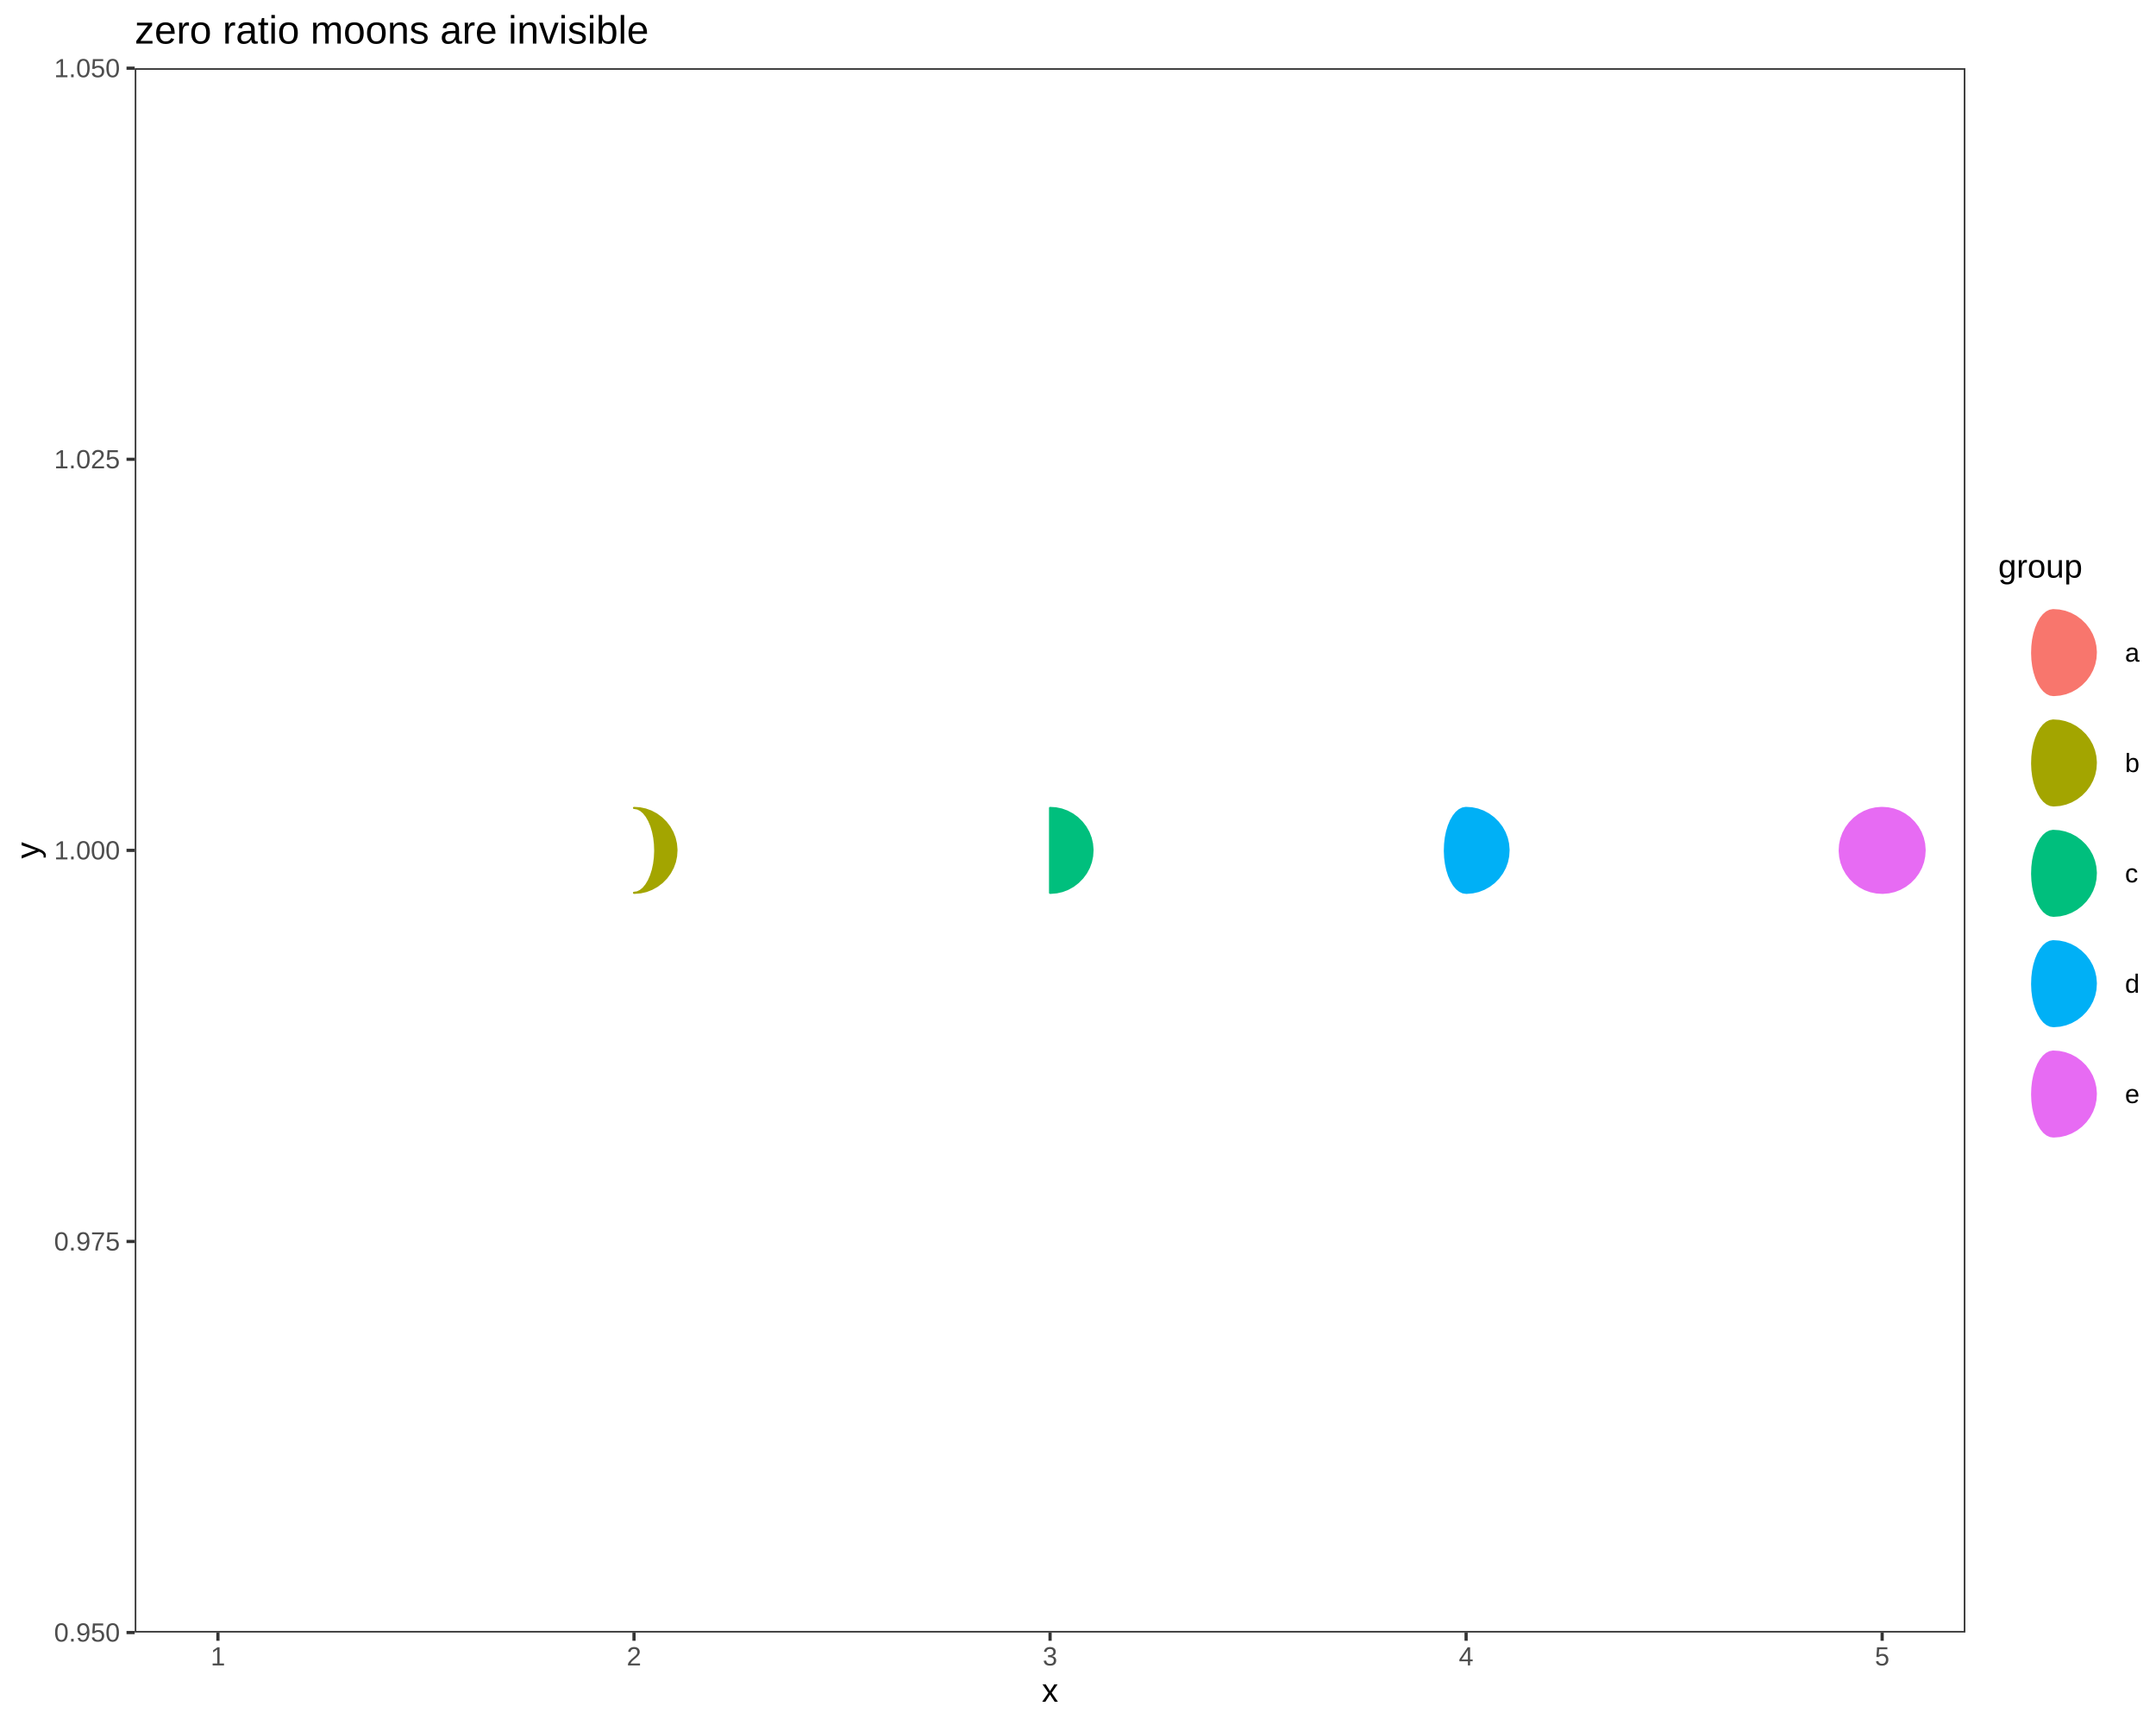
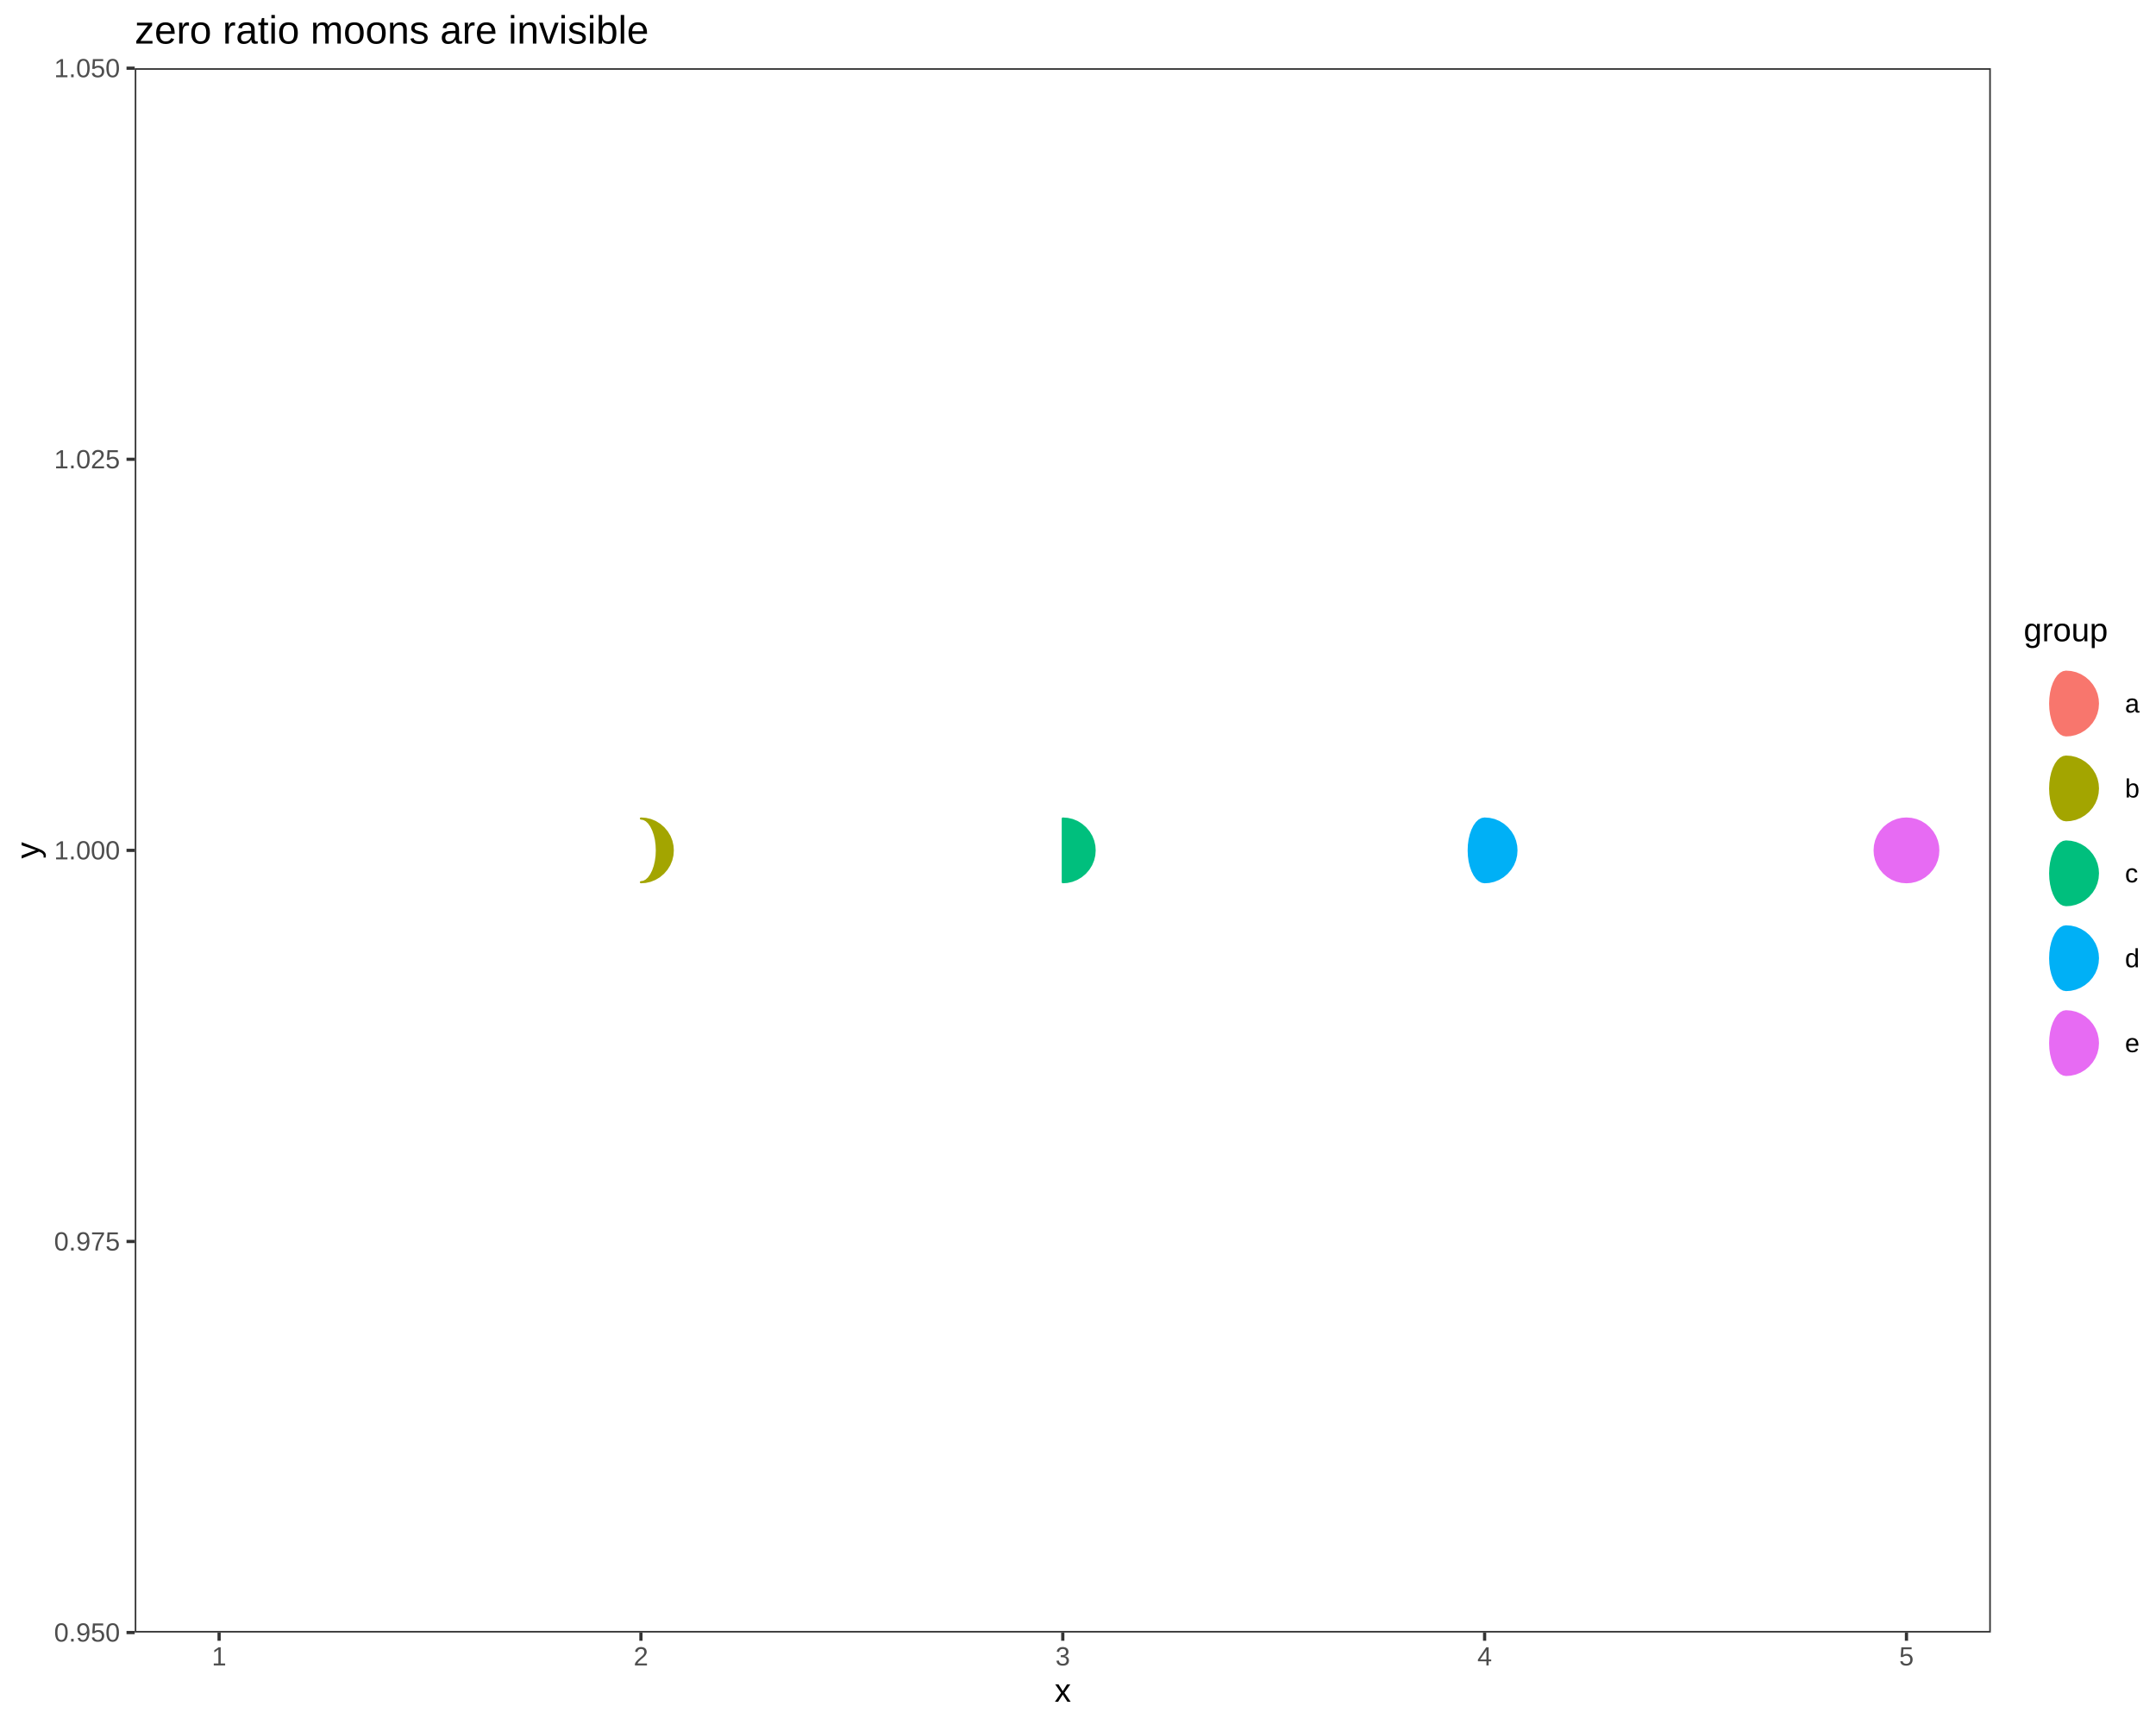
<svg xmlns="http://www.w3.org/2000/svg" viewBox="0 0 720.00 576.00">
  <defs>
    <style type="text/css">
    line, polyline, polygon, path, rect, circle {
      fill: none;
      stroke: #000000;
      stroke-linecap: round;
      stroke-linejoin: round;
      stroke-miterlimit: 10.00;
    }
  </style>
  </defs>
  <rect width="100%" height="100%" style="stroke: none; fill: #FFFFFF;" />
  <rect x="0.00" y="0.00" width="720.00" height="576.00" style="stroke-width: 1.07; stroke: #FFFFFF; fill: #FFFFFF;" />
  <defs>
-     <clipPath id="cpNDQuOTl8NjU2LjM0fDU0NS4xM3wyMi43Nw==">
-       <rect x="44.99" y="22.77" width="611.35" height="522.36" />
+     <clipPath id="cpNDQuOTl8NjY0Ljg1fDU0NS4xM3wyMi43Nw==">
+       <rect x="44.99" y="22.77" width="619.85" height="522.36" />
    </clipPath>
  </defs>
-   <rect x="44.99" y="22.77" width="611.35" height="522.36" style="stroke-width: 1.07; stroke: none; fill: #FFFFFF;" clip-path="url(#cpNDQuOTl8NjU2LjM0fDU0NS4xM3wyMi43Nw==)" />
-   <polygon points="211.73,269.78 213.69,269.91 215.60,270.31 217.45,270.98 219.23,271.93 220.87,273.14 222.35,274.59 223.59,276.21 224.58,277.97 225.29,279.82 225.73,281.72 225.90,283.67 225.90,283.95 225.77,285.91 225.37,287.82 224.69,289.68 223.74,291.45 222.53,293.10 221.09,294.57 219.46,295.82 217.70,296.80 215.86,297.52 213.96,297.95 212.00,298.12 211.73,298.12 212.80,297.97 213.85,297.48 214.86,296.66 215.81,295.51 216.68,294.06 217.42,292.36 218.02,290.47 218.45,288.46 218.71,286.37 218.81,284.23 218.81,283.95 218.73,281.80 218.49,279.70 218.08,277.68 217.51,275.77 216.78,274.04 215.93,272.55 214.98,271.36 213.98,270.50 212.94,269.98 211.86,269.78 " style="stroke-width: 0.71; stroke: #A3A500; fill: #A3A500;" clip-path="url(#cpNDQuOTl8NjU2LjM0fDU0NS4xM3wyMi43Nw==)" />
-   <polygon points="350.67,269.78 352.63,269.91 354.54,270.31 356.39,270.98 358.17,271.93 359.82,273.14 361.29,274.59 362.53,276.21 363.52,277.97 364.23,279.82 364.67,281.72 364.84,283.67 364.84,283.95 364.71,285.91 364.31,287.82 363.64,289.68 362.69,291.45 361.47,293.10 360.03,294.57 358.41,295.82 356.65,296.80 354.80,297.52 352.90,297.95 350.94,298.12 350.67,298.12 350.67,297.85 350.67,297.00 350.67,295.58 350.67,293.62 350.67,291.26 350.67,288.65 350.67,285.90 350.67,283.95 350.67,281.12 350.67,278.41 350.67,275.86 350.67,273.61 350.67,271.82 350.67,270.57 350.67,269.91 " style="stroke-width: 0.71; stroke: #00BF7D; fill: #00BF7D;" clip-path="url(#cpNDQuOTl8NjU2LjM0fDU0NS4xM3wyMi43Nw==)" />
-   <polygon points="489.61,269.78 491.57,269.91 493.48,270.31 495.34,270.98 497.11,271.93 498.76,273.14 500.23,274.59 501.48,276.21 502.46,277.97 503.18,279.82 503.61,281.72 503.78,283.67 503.78,283.95 503.65,285.91 503.25,287.82 502.58,289.68 501.63,291.45 500.42,293.10 498.98,294.57 497.35,295.82 495.59,296.80 493.74,297.52 491.84,297.95 489.89,298.12 489.61,298.12 488.53,297.97 487.49,297.48 486.48,296.66 485.52,295.51 484.66,294.06 483.91,292.36 483.32,290.47 482.89,288.46 482.62,286.37 482.52,284.23 482.52,283.95 482.60,281.80 482.84,279.70 483.25,277.68 483.83,275.77 484.55,274.04 485.41,272.55 486.35,271.36 487.36,270.50 488.40,269.98 489.47,269.78 " style="stroke-width: 0.71; stroke: #00B0F6; fill: #00B0F6;" clip-path="url(#cpNDQuOTl8NjU2LjM0fDU0NS4xM3wyMi43Nw==)" />
-   <polygon points="628.55,269.78 630.52,269.91 632.42,270.31 634.28,270.98 636.05,271.93 637.70,273.14 639.17,274.59 640.42,276.21 641.41,277.97 642.12,279.82 642.56,281.72 642.72,283.67 642.73,283.95 642.59,285.91 642.20,287.82 641.52,289.68 640.57,291.45 639.36,293.10 637.92,294.57 636.29,295.82 634.53,296.80 632.69,297.52 630.78,297.95 628.83,298.12 628.55,298.12 626.59,297.99 624.68,297.59 622.83,296.92 621.05,295.97 619.40,294.76 617.93,293.32 616.69,291.69 615.70,289.93 614.99,288.08 614.55,286.18 614.38,284.23 614.38,283.95 614.51,281.99 614.91,280.08 615.58,278.22 616.53,276.45 617.75,274.80 619.19,273.33 620.81,272.09 622.57,271.10 624.42,270.38 626.32,269.95 628.28,269.78 " style="stroke-width: 0.71; stroke: #E76BF3; fill: #E76BF3;" clip-path="url(#cpNDQuOTl8NjU2LjM0fDU0NS4xM3wyMi43Nw==)" />
-   <rect x="44.99" y="22.77" width="611.35" height="522.36" style="stroke-width: 1.07; stroke: #333333;" clip-path="url(#cpNDQuOTl8NjU2LjM0fDU0NS4xM3wyMi43Nw==)" />
+   <rect x="44.99" y="22.77" width="619.85" height="522.36" style="stroke-width: 1.07; stroke: none; fill: #FFFFFF;" clip-path="url(#cpNDQuOTl8NjY0Ljg1fDU0NS4xM3wyMi43Nw==)" />
+   <polygon points="214.04,273.32 215.70,273.45 217.30,273.82 218.84,274.46 220.30,275.36 221.61,276.50 222.72,277.82 223.60,279.28 224.21,280.83 224.57,282.44 224.67,283.95 224.55,285.60 224.17,287.20 223.53,288.75 222.63,290.20 221.50,291.51 220.18,292.63 218.71,293.50 217.16,294.12 215.56,294.48 214.04,294.58 214.95,294.43 215.82,293.97 216.66,293.20 217.43,292.13 218.11,290.78 218.65,289.24 219.04,287.57 219.28,285.82 219.36,284.02 219.36,283.95 219.28,282.14 219.06,280.39 218.67,278.72 218.13,277.17 217.46,275.82 216.69,274.73 215.85,273.95 214.98,273.48 214.08,273.32 " style="stroke-width: 0.71; stroke: #A3A500; fill: #A3A500;" clip-path="url(#cpNDQuOTl8NjY0Ljg1fDU0NS4xM3wyMi43Nw==)" />
+   <polygon points="354.92,273.32 356.57,273.45 358.17,273.82 359.72,274.46 361.17,275.36 362.48,276.50 363.59,277.82 364.47,279.28 365.09,280.83 365.45,282.44 365.55,283.95 365.43,285.60 365.05,287.20 364.41,288.75 363.51,290.20 362.38,291.51 361.05,292.63 359.59,293.50 358.04,294.12 356.43,294.48 354.92,294.58 354.92,294.30 354.92,293.45 354.92,292.04 354.92,290.14 354.92,287.93 354.92,285.56 354.92,283.95 354.92,281.51 354.92,279.19 354.92,277.06 354.92,275.32 354.92,274.09 354.92,273.44 " style="stroke-width: 0.71; stroke: #00BF7D; fill: #00BF7D;" clip-path="url(#cpNDQuOTl8NjY0Ljg1fDU0NS4xM3wyMi43Nw==)" />
+   <polygon points="495.79,273.32 497.45,273.45 499.05,273.82 500.59,274.46 502.05,275.36 503.36,276.50 504.47,277.82 505.35,279.28 505.96,280.83 506.32,282.44 506.42,283.95 506.30,285.60 505.92,287.20 505.28,288.75 504.38,290.20 503.25,291.51 501.93,292.63 500.46,293.50 498.91,294.12 497.31,294.48 495.79,294.58 494.89,294.43 494.02,293.97 493.18,293.20 492.41,292.13 491.73,290.78 491.19,289.24 490.79,287.57 490.56,285.82 490.48,284.02 490.48,283.95 490.55,282.14 490.78,280.39 491.17,278.72 491.71,277.17 492.38,275.82 493.15,274.73 493.98,273.95 494.86,273.48 495.76,273.32 " style="stroke-width: 0.71; stroke: #00B0F6; fill: #00B0F6;" clip-path="url(#cpNDQuOTl8NjY0Ljg1fDU0NS4xM3wyMi43Nw==)" />
+   <polygon points="636.67,273.32 638.32,273.45 639.92,273.82 641.47,274.46 642.92,275.36 644.23,276.50 645.35,277.82 646.22,279.28 646.84,280.83 647.20,282.44 647.30,283.95 647.18,285.60 646.80,287.20 646.16,288.75 645.26,290.20 644.13,291.51 642.80,292.63 641.34,293.50 639.79,294.12 638.18,294.48 636.67,294.58 635.02,294.46 633.42,294.08 631.87,293.44 630.42,292.54 629.11,291.41 627.99,290.08 627.12,288.62 626.50,287.07 626.14,285.46 626.04,283.95 626.16,282.30 626.54,280.70 627.18,279.15 628.08,277.70 629.21,276.39 630.54,275.28 632.00,274.40 633.55,273.78 635.16,273.42 " style="stroke-width: 0.71; stroke: #E76BF3; fill: #E76BF3;" clip-path="url(#cpNDQuOTl8NjY0Ljg1fDU0NS4xM3wyMi43Nw==)" />
+   <rect x="44.99" y="22.77" width="619.85" height="522.36" style="stroke-width: 1.07; stroke: #333333;" clip-path="url(#cpNDQuOTl8NjY0Ljg1fDU0NS4xM3wyMi43Nw==)" />
  <defs>
    <clipPath id="cpMC4wMHw3MjAuMDB8NTc2LjAwfDAuMDA=">
      <rect x="0.00" y="0.00" width="720.00" height="576.00" />
    </clipPath>
  </defs>
  <g clip-path="url(#cpMC4wMHw3MjAuMDB8NTc2LjAwfDAuMDA=)">
    <text x="18.06" y="548.15" style="font-size: 8.80px; fill: #4D4D4D; font-family: Liberation Sans;" textLength="22.00px" lengthAdjust="spacingAndGlyphs">0.950</text>
  </g>
  <g clip-path="url(#cpMC4wMHw3MjAuMDB8NTc2LjAwfDAuMDA=)">
    <text x="18.06" y="417.56" style="font-size: 8.80px; fill: #4D4D4D; font-family: Liberation Sans;" textLength="22.00px" lengthAdjust="spacingAndGlyphs">0.975</text>
  </g>
  <g clip-path="url(#cpMC4wMHw3MjAuMDB8NTc2LjAwfDAuMDA=)">
    <text x="18.06" y="286.97" style="font-size: 8.80px; fill: #4D4D4D; font-family: Liberation Sans;" textLength="22.00px" lengthAdjust="spacingAndGlyphs">1.000</text>
  </g>
  <g clip-path="url(#cpMC4wMHw3MjAuMDB8NTc2LjAwfDAuMDA=)">
    <text x="18.06" y="156.38" style="font-size: 8.80px; fill: #4D4D4D; font-family: Liberation Sans;" textLength="22.00px" lengthAdjust="spacingAndGlyphs">1.025</text>
  </g>
  <g clip-path="url(#cpMC4wMHw3MjAuMDB8NTc2LjAwfDAuMDA=)">
    <text x="18.06" y="25.79" style="font-size: 8.80px; fill: #4D4D4D; font-family: Liberation Sans;" textLength="22.00px" lengthAdjust="spacingAndGlyphs">1.050</text>
  </g>
  <polyline points="42.25,545.13 44.99,545.13 " style="stroke-width: 1.07; stroke: #333333; stroke-linecap: butt;" clip-path="url(#cpMC4wMHw3MjAuMDB8NTc2LjAwfDAuMDA=)" />
  <polyline points="42.25,414.54 44.99,414.54 " style="stroke-width: 1.07; stroke: #333333; stroke-linecap: butt;" clip-path="url(#cpMC4wMHw3MjAuMDB8NTc2LjAwfDAuMDA=)" />
  <polyline points="42.25,283.95 44.99,283.95 " style="stroke-width: 1.07; stroke: #333333; stroke-linecap: butt;" clip-path="url(#cpMC4wMHw3MjAuMDB8NTc2LjAwfDAuMDA=)" />
  <polyline points="42.25,153.36 44.99,153.36 " style="stroke-width: 1.07; stroke: #333333; stroke-linecap: butt;" clip-path="url(#cpMC4wMHw3MjAuMDB8NTc2LjAwfDAuMDA=)" />
  <polyline points="42.25,22.77 44.99,22.77 " style="stroke-width: 1.07; stroke: #333333; stroke-linecap: butt;" clip-path="url(#cpMC4wMHw3MjAuMDB8NTc2LjAwfDAuMDA=)" />
-   <polyline points="72.78,547.87 72.78,545.13 " style="stroke-width: 1.07; stroke: #333333; stroke-linecap: butt;" clip-path="url(#cpMC4wMHw3MjAuMDB8NTc2LjAwfDAuMDA=)" />
-   <polyline points="211.73,547.87 211.73,545.13 " style="stroke-width: 1.07; stroke: #333333; stroke-linecap: butt;" clip-path="url(#cpMC4wMHw3MjAuMDB8NTc2LjAwfDAuMDA=)" />
-   <polyline points="350.67,547.87 350.67,545.13 " style="stroke-width: 1.07; stroke: #333333; stroke-linecap: butt;" clip-path="url(#cpMC4wMHw3MjAuMDB8NTc2LjAwfDAuMDA=)" />
-   <polyline points="489.61,547.87 489.61,545.13 " style="stroke-width: 1.07; stroke: #333333; stroke-linecap: butt;" clip-path="url(#cpMC4wMHw3MjAuMDB8NTc2LjAwfDAuMDA=)" />
-   <polyline points="628.55,547.87 628.55,545.13 " style="stroke-width: 1.07; stroke: #333333; stroke-linecap: butt;" clip-path="url(#cpMC4wMHw3MjAuMDB8NTc2LjAwfDAuMDA=)" />
+   <polyline points="73.17,547.87 73.17,545.13 " style="stroke-width: 1.07; stroke: #333333; stroke-linecap: butt;" clip-path="url(#cpMC4wMHw3MjAuMDB8NTc2LjAwfDAuMDA=)" />
+   <polyline points="214.04,547.87 214.04,545.13 " style="stroke-width: 1.07; stroke: #333333; stroke-linecap: butt;" clip-path="url(#cpMC4wMHw3MjAuMDB8NTc2LjAwfDAuMDA=)" />
+   <polyline points="354.92,547.87 354.92,545.13 " style="stroke-width: 1.07; stroke: #333333; stroke-linecap: butt;" clip-path="url(#cpMC4wMHw3MjAuMDB8NTc2LjAwfDAuMDA=)" />
+   <polyline points="495.79,547.87 495.79,545.13 " style="stroke-width: 1.07; stroke: #333333; stroke-linecap: butt;" clip-path="url(#cpMC4wMHw3MjAuMDB8NTc2LjAwfDAuMDA=)" />
+   <polyline points="636.67,547.87 636.67,545.13 " style="stroke-width: 1.07; stroke: #333333; stroke-linecap: butt;" clip-path="url(#cpMC4wMHw3MjAuMDB8NTc2LjAwfDAuMDA=)" />
  <g clip-path="url(#cpMC4wMHw3MjAuMDB8NTc2LjAwfDAuMDA=)">
-     <text x="70.34" y="556.11" style="font-size: 8.80px; fill: #4D4D4D; font-family: Liberation Sans;" textLength="4.89px" lengthAdjust="spacingAndGlyphs">1</text>
+     <text x="70.72" y="556.11" style="font-size: 8.80px; fill: #4D4D4D; font-family: Liberation Sans;" textLength="4.89px" lengthAdjust="spacingAndGlyphs">1</text>
  </g>
  <g clip-path="url(#cpMC4wMHw3MjAuMDB8NTc2LjAwfDAuMDA=)">
-     <text x="209.28" y="556.11" style="font-size: 8.80px; fill: #4D4D4D; font-family: Liberation Sans;" textLength="4.89px" lengthAdjust="spacingAndGlyphs">2</text>
+     <text x="211.60" y="556.11" style="font-size: 8.80px; fill: #4D4D4D; font-family: Liberation Sans;" textLength="4.89px" lengthAdjust="spacingAndGlyphs">2</text>
  </g>
  <g clip-path="url(#cpMC4wMHw3MjAuMDB8NTc2LjAwfDAuMDA=)">
-     <text x="348.22" y="556.11" style="font-size: 8.80px; fill: #4D4D4D; font-family: Liberation Sans;" textLength="4.89px" lengthAdjust="spacingAndGlyphs">3</text>
+     <text x="352.47" y="556.11" style="font-size: 8.80px; fill: #4D4D4D; font-family: Liberation Sans;" textLength="4.89px" lengthAdjust="spacingAndGlyphs">3</text>
  </g>
  <g clip-path="url(#cpMC4wMHw3MjAuMDB8NTc2LjAwfDAuMDA=)">
-     <text x="487.16" y="556.11" style="font-size: 8.80px; fill: #4D4D4D; font-family: Liberation Sans;" textLength="4.89px" lengthAdjust="spacingAndGlyphs">4</text>
+     <text x="493.35" y="556.11" style="font-size: 8.80px; fill: #4D4D4D; font-family: Liberation Sans;" textLength="4.89px" lengthAdjust="spacingAndGlyphs">4</text>
  </g>
  <g clip-path="url(#cpMC4wMHw3MjAuMDB8NTc2LjAwfDAuMDA=)">
-     <text x="626.11" y="556.11" style="font-size: 8.80px; fill: #4D4D4D; font-family: Liberation Sans;" textLength="4.89px" lengthAdjust="spacingAndGlyphs">5</text>
+     <text x="634.22" y="556.11" style="font-size: 8.80px; fill: #4D4D4D; font-family: Liberation Sans;" textLength="4.89px" lengthAdjust="spacingAndGlyphs">5</text>
  </g>
  <g clip-path="url(#cpMC4wMHw3MjAuMDB8NTc2LjAwfDAuMDA=)">
-     <text x="347.92" y="568.24" style="font-size: 11.00px; font-family: Liberation Sans;" textLength="5.50px" lengthAdjust="spacingAndGlyphs">x</text>
+     <text x="352.17" y="568.24" style="font-size: 11.00px; font-family: Liberation Sans;" textLength="5.50px" lengthAdjust="spacingAndGlyphs">x</text>
  </g>
  <g clip-path="url(#cpMC4wMHw3MjAuMDB8NTc2LjAwfDAuMDA=)">
    <text transform="translate(13.04,286.70) rotate(-90)" style="font-size: 11.00px; font-family: Liberation Sans;" textLength="5.50px" lengthAdjust="spacingAndGlyphs">y</text>
  </g>
-   <rect x="667.30" y="184.16" width="47.22" height="199.58" style="stroke-width: 1.07; stroke: none; fill: #FFFFFF;" clip-path="url(#cpMC4wMHw3MjAuMDB8NTc2LjAwfDAuMDA=)" />
+   <rect x="675.80" y="205.42" width="38.72" height="157.06" style="stroke-width: 1.07; stroke: none; fill: #FFFFFF;" clip-path="url(#cpMC4wMHw3MjAuMDB8NTc2LjAwfDAuMDA=)" />
  <g clip-path="url(#cpMC4wMHw3MjAuMDB8NTc2LjAwfDAuMDA=)">
-     <text x="667.30" y="192.87" style="font-size: 11.00px; font-family: Liberation Sans;" textLength="28.16px" lengthAdjust="spacingAndGlyphs">group</text>
+     <text x="675.80" y="214.13" style="font-size: 11.00px; font-family: Liberation Sans;" textLength="28.16px" lengthAdjust="spacingAndGlyphs">group</text>
  </g>
-   <rect x="667.30" y="199.49" width="36.85" height="36.85" style="stroke-width: 1.07; stroke: none; fill: #FFFFFF;" clip-path="url(#cpMC4wMHw3MjAuMDB8NTc2LjAwfDAuMDA=)" />
-   <polygon points="685.73,203.74 687.69,203.87 689.60,204.27 691.45,204.94 693.23,205.89 694.87,207.10 696.35,208.55 697.59,210.17 698.58,211.93 699.29,213.78 699.73,215.68 699.90,217.64 699.90,217.91 699.77,219.87 699.37,221.78 698.69,223.64 697.74,225.41 696.53,227.06 695.09,228.53 693.46,229.78 691.70,230.77 689.86,231.48 687.96,231.91 686.00,232.08 685.73,232.09 684.65,231.93 683.60,231.44 682.59,230.62 681.64,229.48 680.77,228.02 680.03,226.32 679.43,224.43 679.00,222.42 678.74,220.33 678.64,218.19 678.64,217.91 678.72,215.76 678.96,213.66 679.37,211.64 679.94,209.73 680.67,208.00 681.52,206.51 682.47,205.33 683.47,204.47 684.51,203.94 685.59,203.74 " style="stroke-width: 0.71; stroke: #F8766D; fill: #F8766D;" clip-path="url(#cpMC4wMHw3MjAuMDB8NTc2LjAwfDAuMDA=)" />
-   <rect x="667.30" y="236.34" width="36.85" height="36.85" style="stroke-width: 1.07; stroke: none; fill: #FFFFFF;" clip-path="url(#cpMC4wMHw3MjAuMDB8NTc2LjAwfDAuMDA=)" />
-   <polygon points="685.73,240.59 687.69,240.72 689.60,241.12 691.45,241.79 693.23,242.74 694.87,243.96 696.35,245.40 697.59,247.02 698.58,248.78 699.29,250.63 699.73,252.53 699.90,254.49 699.90,254.76 699.77,256.72 699.37,258.63 698.69,260.49 697.74,262.26 696.53,263.91 695.09,265.38 693.46,266.63 691.70,267.62 689.86,268.33 687.96,268.77 686.00,268.93 685.73,268.94 684.65,268.78 683.60,268.29 682.59,267.47 681.64,266.33 680.77,264.87 680.03,263.17 679.43,261.28 679.00,259.27 678.74,257.18 678.64,255.04 678.64,254.76 678.72,252.61 678.96,250.51 679.37,248.49 679.94,246.58 680.67,244.85 681.52,243.36 682.47,242.18 683.47,241.32 684.51,240.79 685.59,240.59 " style="stroke-width: 0.71; stroke: #A3A500; fill: #A3A500;" clip-path="url(#cpMC4wMHw3MjAuMDB8NTc2LjAwfDAuMDA=)" />
-   <rect x="667.30" y="273.19" width="36.85" height="36.85" style="stroke-width: 1.07; stroke: none; fill: #FFFFFF;" clip-path="url(#cpMC4wMHw3MjAuMDB8NTc2LjAwfDAuMDA=)" />
-   <polygon points="685.73,277.44 687.69,277.57 689.60,277.97 691.45,278.64 693.23,279.59 694.87,280.81 696.35,282.25 697.59,283.87 698.58,285.63 699.29,287.48 699.73,289.38 699.90,291.34 699.90,291.61 699.77,293.58 699.37,295.48 698.69,297.34 697.74,299.11 696.53,300.76 695.09,302.23 693.46,303.48 691.70,304.47 689.86,305.18 687.96,305.62 686.00,305.78 685.73,305.79 684.65,305.63 683.60,305.14 682.59,304.33 681.64,303.18 680.77,301.72 680.03,300.02 679.43,298.13 679.00,296.12 678.74,294.03 678.64,291.89 678.64,291.61 678.72,289.46 678.96,287.37 679.37,285.34 679.94,283.43 680.67,281.70 681.52,280.22 682.47,279.03 683.47,278.17 684.51,277.64 685.59,277.44 " style="stroke-width: 0.71; stroke: #00BF7D; fill: #00BF7D;" clip-path="url(#cpMC4wMHw3MjAuMDB8NTc2LjAwfDAuMDA=)" />
-   <rect x="667.30" y="310.04" width="36.85" height="36.85" style="stroke-width: 1.07; stroke: none; fill: #FFFFFF;" clip-path="url(#cpMC4wMHw3MjAuMDB8NTc2LjAwfDAuMDA=)" />
-   <polygon points="685.73,314.29 687.69,314.42 689.60,314.82 691.45,315.49 693.23,316.44 694.87,317.66 696.35,319.10 697.59,320.72 698.58,322.48 699.29,324.33 699.73,326.23 699.90,328.19 699.90,328.46 699.77,330.43 699.37,332.33 698.69,334.19 697.74,335.96 696.53,337.61 695.09,339.08 693.46,340.33 691.70,341.32 689.86,342.03 687.96,342.47 686.00,342.63 685.73,342.64 684.65,342.48 683.60,341.99 682.59,341.18 681.64,340.03 680.77,338.57 680.03,336.87 679.43,334.98 679.00,332.97 678.74,330.88 678.64,328.74 678.64,328.46 678.72,326.31 678.96,324.22 679.37,322.19 679.94,320.28 680.67,318.55 681.52,317.07 682.47,315.88 683.47,315.02 684.51,314.49 685.59,314.29 " style="stroke-width: 0.71; stroke: #00B0F6; fill: #00B0F6;" clip-path="url(#cpMC4wMHw3MjAuMDB8NTc2LjAwfDAuMDA=)" />
-   <rect x="667.30" y="346.89" width="36.85" height="36.85" style="stroke-width: 1.07; stroke: none; fill: #FFFFFF;" clip-path="url(#cpMC4wMHw3MjAuMDB8NTc2LjAwfDAuMDA=)" />
-   <polygon points="685.73,351.14 687.69,351.27 689.60,351.67 691.45,352.34 693.23,353.29 694.87,354.51 696.35,355.95 697.59,357.58 698.58,359.33 699.29,361.18 699.73,363.08 699.90,365.04 699.90,365.31 699.77,367.28 699.37,369.18 698.69,371.04 697.74,372.81 696.53,374.46 695.09,375.93 693.46,377.18 691.70,378.17 689.86,378.88 687.96,379.32 686.00,379.48 685.73,379.49 684.65,379.33 683.60,378.84 682.59,378.03 681.64,376.88 680.77,375.43 680.03,373.72 679.43,371.83 679.00,369.82 678.74,367.74 678.64,365.59 678.64,365.31 678.72,363.16 678.96,361.07 679.37,359.04 679.94,357.13 680.67,355.40 681.52,353.92 682.47,352.73 683.47,351.87 684.51,351.34 685.59,351.14 " style="stroke-width: 0.71; stroke: #E76BF3; fill: #E76BF3;" clip-path="url(#cpMC4wMHw3MjAuMDB8NTc2LjAwfDAuMDA=)" />
+   <rect x="675.80" y="220.75" width="28.35" height="28.35" style="stroke-width: 1.07; stroke: none; fill: #FFFFFF;" clip-path="url(#cpMC4wMHw3MjAuMDB8NTc2LjAwfDAuMDA=)" />
+   <polygon points="689.98,224.29 691.63,224.41 693.23,224.79 694.77,225.43 696.23,226.33 697.54,227.46 698.65,228.79 699.53,230.25 700.15,231.80 700.50,233.41 700.61,234.92 700.48,236.57 700.10,238.17 699.46,239.72 698.57,241.17 697.43,242.48 696.11,243.59 694.64,244.47 693.09,245.09 691.49,245.45 689.98,245.55 689.07,245.40 688.20,244.94 687.36,244.17 686.59,243.09 685.91,241.75 685.37,240.21 684.98,238.54 684.74,236.79 684.66,234.99 684.66,234.92 684.74,233.11 684.97,231.36 685.35,229.69 685.89,228.14 686.56,226.79 687.33,225.70 688.17,224.92 689.04,224.45 689.94,224.29 " style="stroke-width: 0.71; stroke: #F8766D; fill: #F8766D;" clip-path="url(#cpMC4wMHw3MjAuMDB8NTc2LjAwfDAuMDA=)" />
+   <rect x="675.80" y="249.09" width="28.35" height="28.35" style="stroke-width: 1.07; stroke: none; fill: #FFFFFF;" clip-path="url(#cpMC4wMHw3MjAuMDB8NTc2LjAwfDAuMDA=)" />
+   <polygon points="689.98,252.64 691.63,252.76 693.23,253.14 694.77,253.78 696.23,254.68 697.54,255.81 698.65,257.14 699.53,258.60 700.15,260.15 700.50,261.75 700.61,263.27 700.48,264.92 700.10,266.52 699.46,268.06 698.57,269.52 697.43,270.83 696.11,271.94 694.64,272.82 693.09,273.44 691.49,273.79 689.98,273.90 689.07,273.75 688.20,273.29 687.36,272.52 686.59,271.44 685.91,270.10 685.37,268.56 684.98,266.89 684.74,265.14 684.66,263.33 684.66,263.27 684.74,261.46 684.97,259.71 685.35,258.03 685.89,256.49 686.56,255.14 687.33,254.05 688.17,253.27 689.04,252.80 689.94,252.64 " style="stroke-width: 0.71; stroke: #A3A500; fill: #A3A500;" clip-path="url(#cpMC4wMHw3MjAuMDB8NTc2LjAwfDAuMDA=)" />
+   <rect x="675.80" y="277.44" width="28.35" height="28.35" style="stroke-width: 1.07; stroke: none; fill: #FFFFFF;" clip-path="url(#cpMC4wMHw3MjAuMDB8NTc2LjAwfDAuMDA=)" />
+   <polygon points="689.98,280.98 691.63,281.11 693.23,281.49 694.77,282.13 696.23,283.02 697.54,284.16 698.65,285.48 699.53,286.95 700.15,288.50 700.50,290.10 700.61,291.61 700.48,293.26 700.10,294.86 699.46,296.41 698.57,297.86 697.43,299.17 696.11,300.29 694.64,301.16 693.09,301.78 691.49,302.14 689.98,302.24 689.07,302.09 688.20,301.64 687.36,300.86 686.59,299.79 685.91,298.45 685.37,296.90 684.98,295.23 684.74,293.49 684.66,291.68 684.66,291.61 684.74,289.80 684.97,288.06 685.35,286.38 685.89,284.83 686.56,283.48 687.33,282.40 688.17,281.61 689.04,281.14 689.94,280.98 " style="stroke-width: 0.71; stroke: #00BF7D; fill: #00BF7D;" clip-path="url(#cpMC4wMHw3MjAuMDB8NTc2LjAwfDAuMDA=)" />
+   <rect x="675.80" y="305.79" width="28.35" height="28.35" style="stroke-width: 1.07; stroke: none; fill: #FFFFFF;" clip-path="url(#cpMC4wMHw3MjAuMDB8NTc2LjAwfDAuMDA=)" />
+   <polygon points="689.98,309.33 691.63,309.45 693.23,309.83 694.77,310.47 696.23,311.37 697.54,312.50 698.65,313.83 699.53,315.29 700.15,316.84 700.50,318.45 700.61,319.96 700.48,321.61 700.10,323.21 699.46,324.76 698.57,326.21 697.43,327.52 696.11,328.63 694.64,329.51 693.09,330.13 691.49,330.49 689.98,330.59 689.07,330.44 688.20,329.98 687.36,329.21 686.59,328.13 685.91,326.79 685.37,325.25 684.98,323.58 684.74,321.83 684.66,320.03 684.66,319.96 684.74,318.15 684.97,316.40 685.35,314.73 685.89,313.18 686.56,311.83 687.33,310.74 688.17,309.96 689.04,309.49 689.94,309.33 " style="stroke-width: 0.71; stroke: #00B0F6; fill: #00B0F6;" clip-path="url(#cpMC4wMHw3MjAuMDB8NTc2LjAwfDAuMDA=)" />
+   <rect x="675.80" y="334.13" width="28.35" height="28.35" style="stroke-width: 1.07; stroke: none; fill: #FFFFFF;" clip-path="url(#cpMC4wMHw3MjAuMDB8NTc2LjAwfDAuMDA=)" />
+   <polygon points="689.98,337.68 691.63,337.80 693.23,338.18 694.77,338.82 696.23,339.72 697.54,340.85 698.65,342.17 699.53,343.64 700.15,345.19 700.50,346.79 700.61,348.31 700.48,349.96 700.10,351.56 699.46,353.10 698.57,354.56 697.43,355.87 696.11,356.98 694.64,357.86 693.09,358.48 691.49,358.83 689.98,358.94 689.07,358.79 688.20,358.33 687.36,357.56 686.59,356.48 685.91,355.14 685.37,353.60 684.98,351.93 684.74,350.18 684.66,348.37 684.66,348.31 684.74,346.50 684.97,344.75 685.35,343.07 685.89,341.53 686.56,340.18 687.33,339.09 688.17,338.31 689.04,337.84 689.94,337.68 " style="stroke-width: 0.71; stroke: #E76BF3; fill: #E76BF3;" clip-path="url(#cpMC4wMHw3MjAuMDB8NTc2LjAwfDAuMDA=)" />
  <g clip-path="url(#cpMC4wMHw3MjAuMDB8NTc2LjAwfDAuMDA=)">
-     <text x="709.63" y="220.94" style="font-size: 8.80px; font-family: Liberation Sans;" textLength="4.89px" lengthAdjust="spacingAndGlyphs">a</text>
+     <text x="709.63" y="237.94" style="font-size: 8.80px; font-family: Liberation Sans;" textLength="4.89px" lengthAdjust="spacingAndGlyphs">a</text>
  </g>
  <g clip-path="url(#cpMC4wMHw3MjAuMDB8NTc2LjAwfDAuMDA=)">
-     <text x="709.63" y="257.79" style="font-size: 8.80px; font-family: Liberation Sans;" textLength="4.89px" lengthAdjust="spacingAndGlyphs">b</text>
+     <text x="709.63" y="266.29" style="font-size: 8.80px; font-family: Liberation Sans;" textLength="4.89px" lengthAdjust="spacingAndGlyphs">b</text>
  </g>
  <g clip-path="url(#cpMC4wMHw3MjAuMDB8NTc2LjAwfDAuMDA=)">
    <text x="709.63" y="294.64" style="font-size: 8.80px; font-family: Liberation Sans;" textLength="4.41px" lengthAdjust="spacingAndGlyphs">c</text>
  </g>
  <g clip-path="url(#cpMC4wMHw3MjAuMDB8NTc2LjAwfDAuMDA=)">
-     <text x="709.63" y="331.49" style="font-size: 8.80px; font-family: Liberation Sans;" textLength="4.89px" lengthAdjust="spacingAndGlyphs">d</text>
+     <text x="709.63" y="322.98" style="font-size: 8.80px; font-family: Liberation Sans;" textLength="4.89px" lengthAdjust="spacingAndGlyphs">d</text>
  </g>
  <g clip-path="url(#cpMC4wMHw3MjAuMDB8NTc2LjAwfDAuMDA=)">
-     <text x="709.63" y="368.34" style="font-size: 8.80px; font-family: Liberation Sans;" textLength="4.89px" lengthAdjust="spacingAndGlyphs">e</text>
+     <text x="709.63" y="351.33" style="font-size: 8.80px; font-family: Liberation Sans;" textLength="4.89px" lengthAdjust="spacingAndGlyphs">e</text>
  </g>
  <g clip-path="url(#cpMC4wMHw3MjAuMDB8NTc2LjAwfDAuMDA=)">
    <text x="44.99" y="14.56" style="font-size: 13.20px; font-family: Liberation Sans;" textLength="171.44px" lengthAdjust="spacingAndGlyphs">zero ratio moons are invisible</text>
  </g>
</svg>
